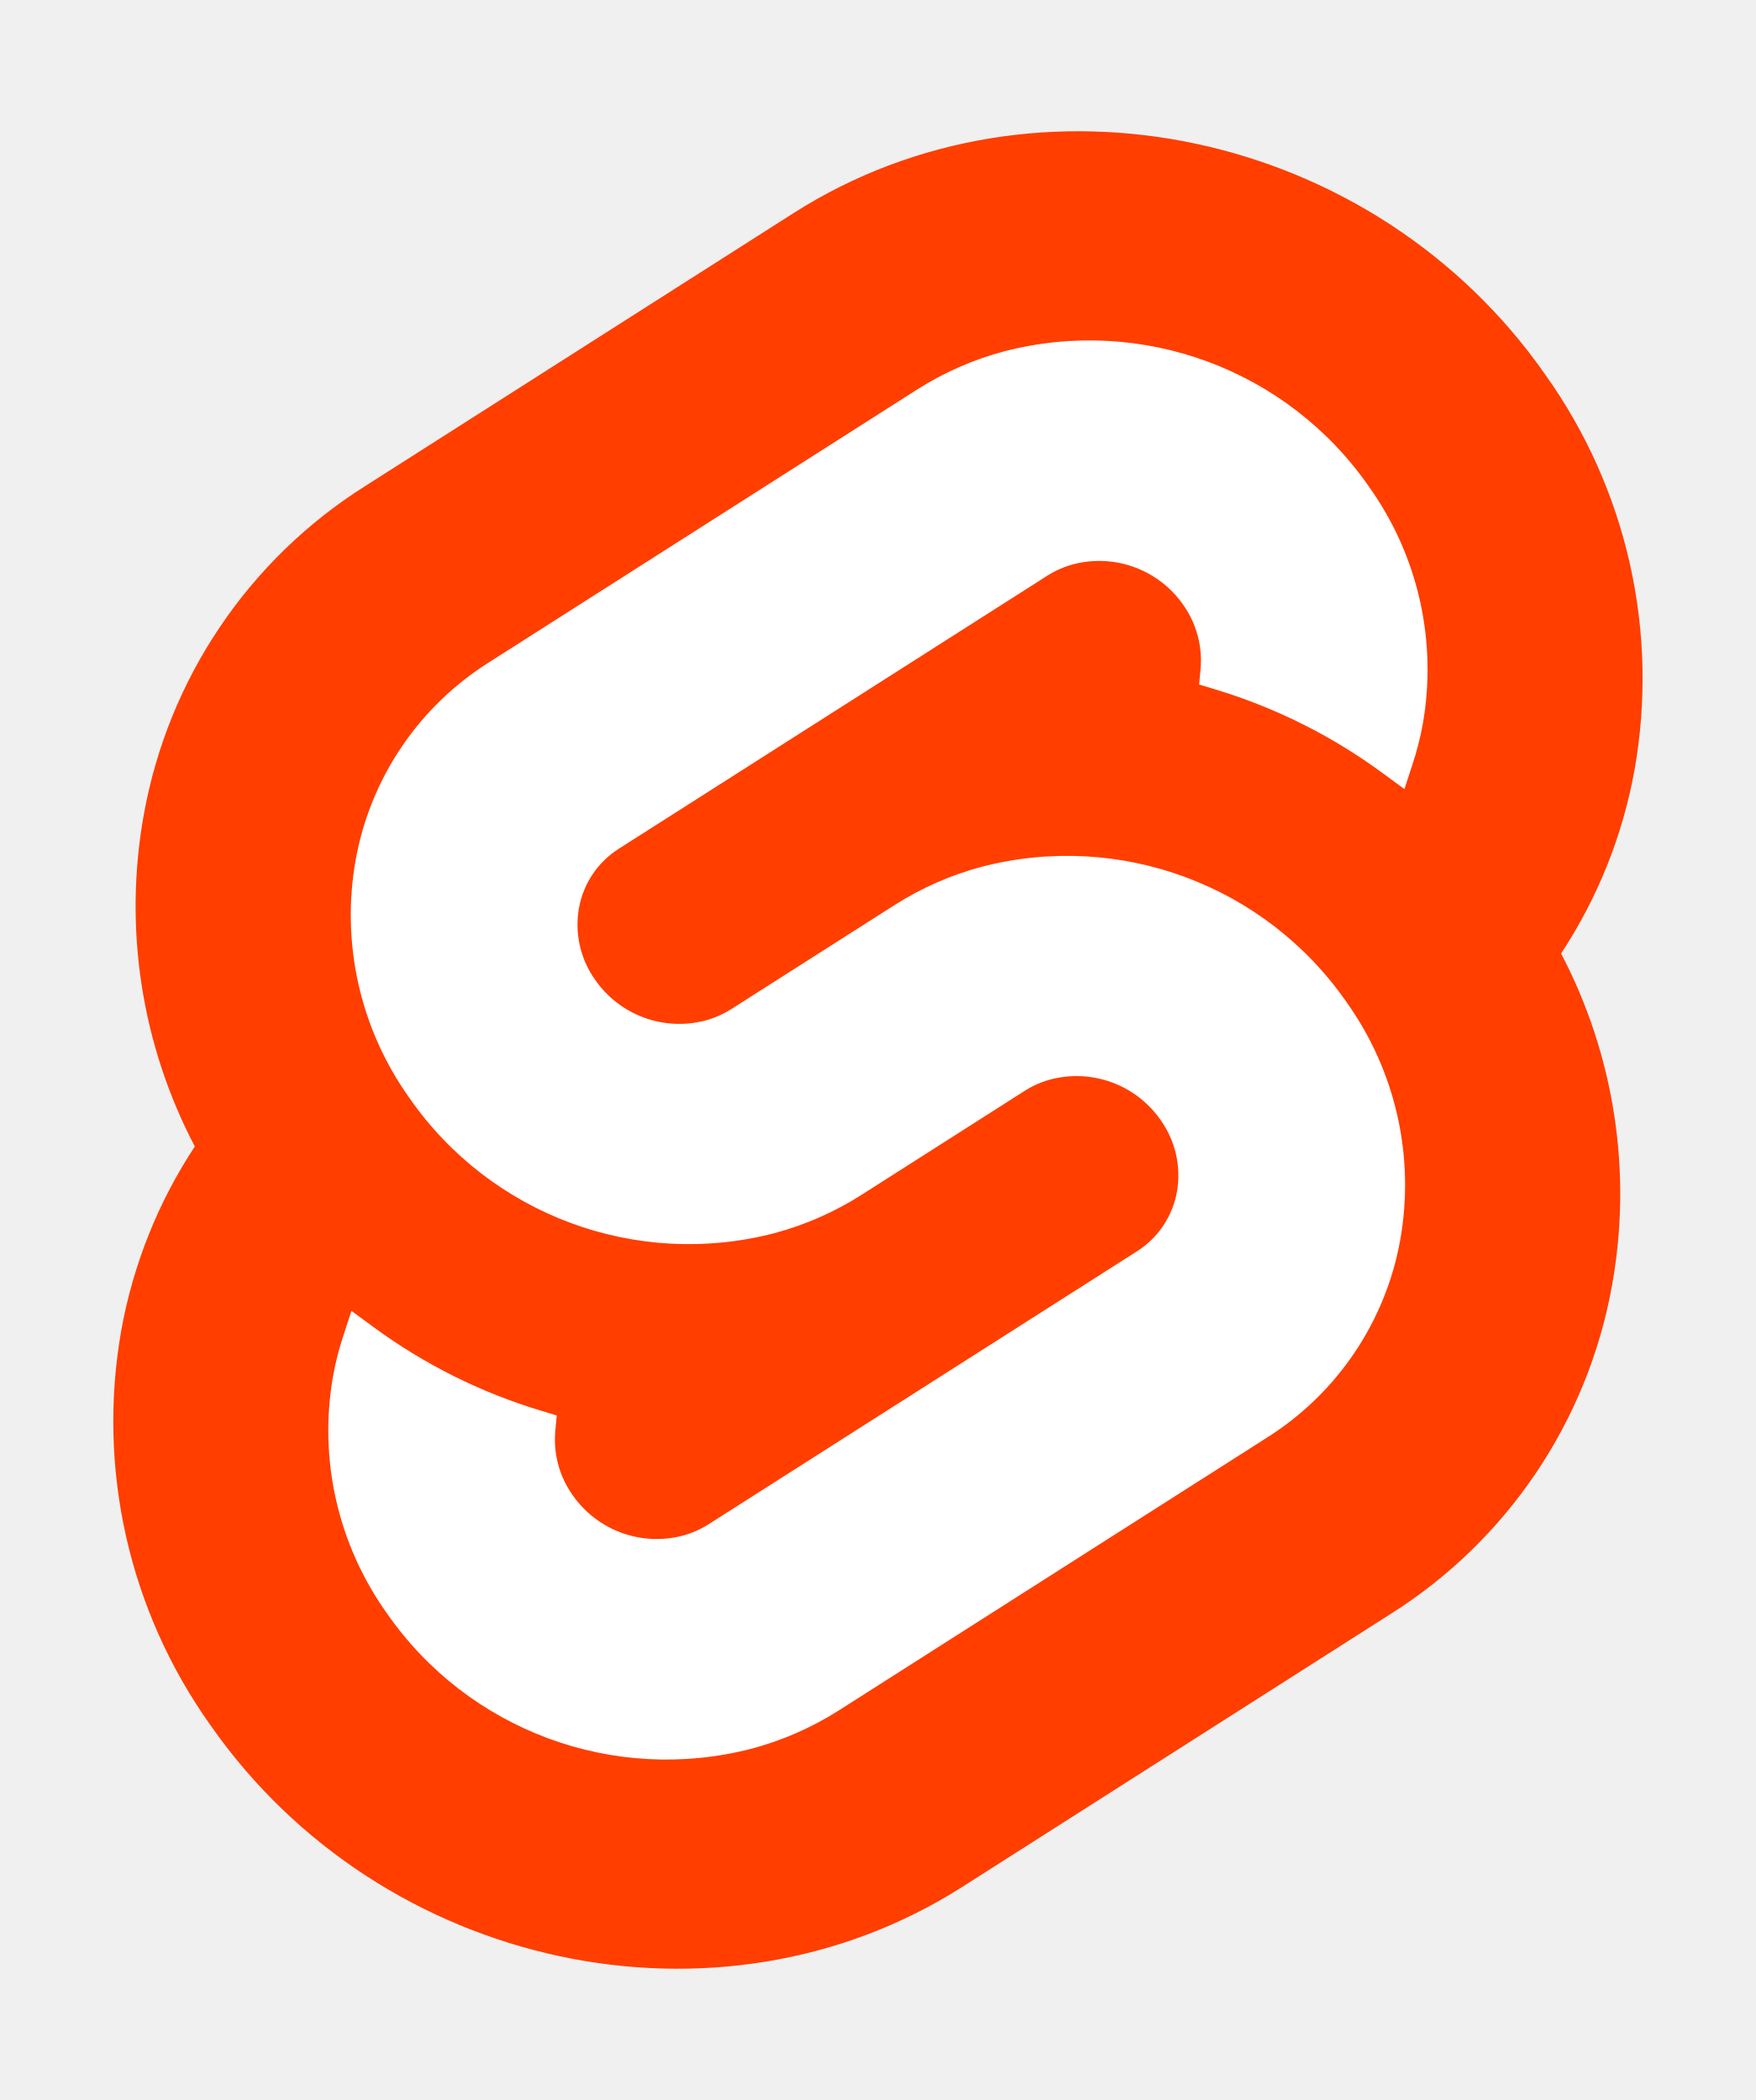
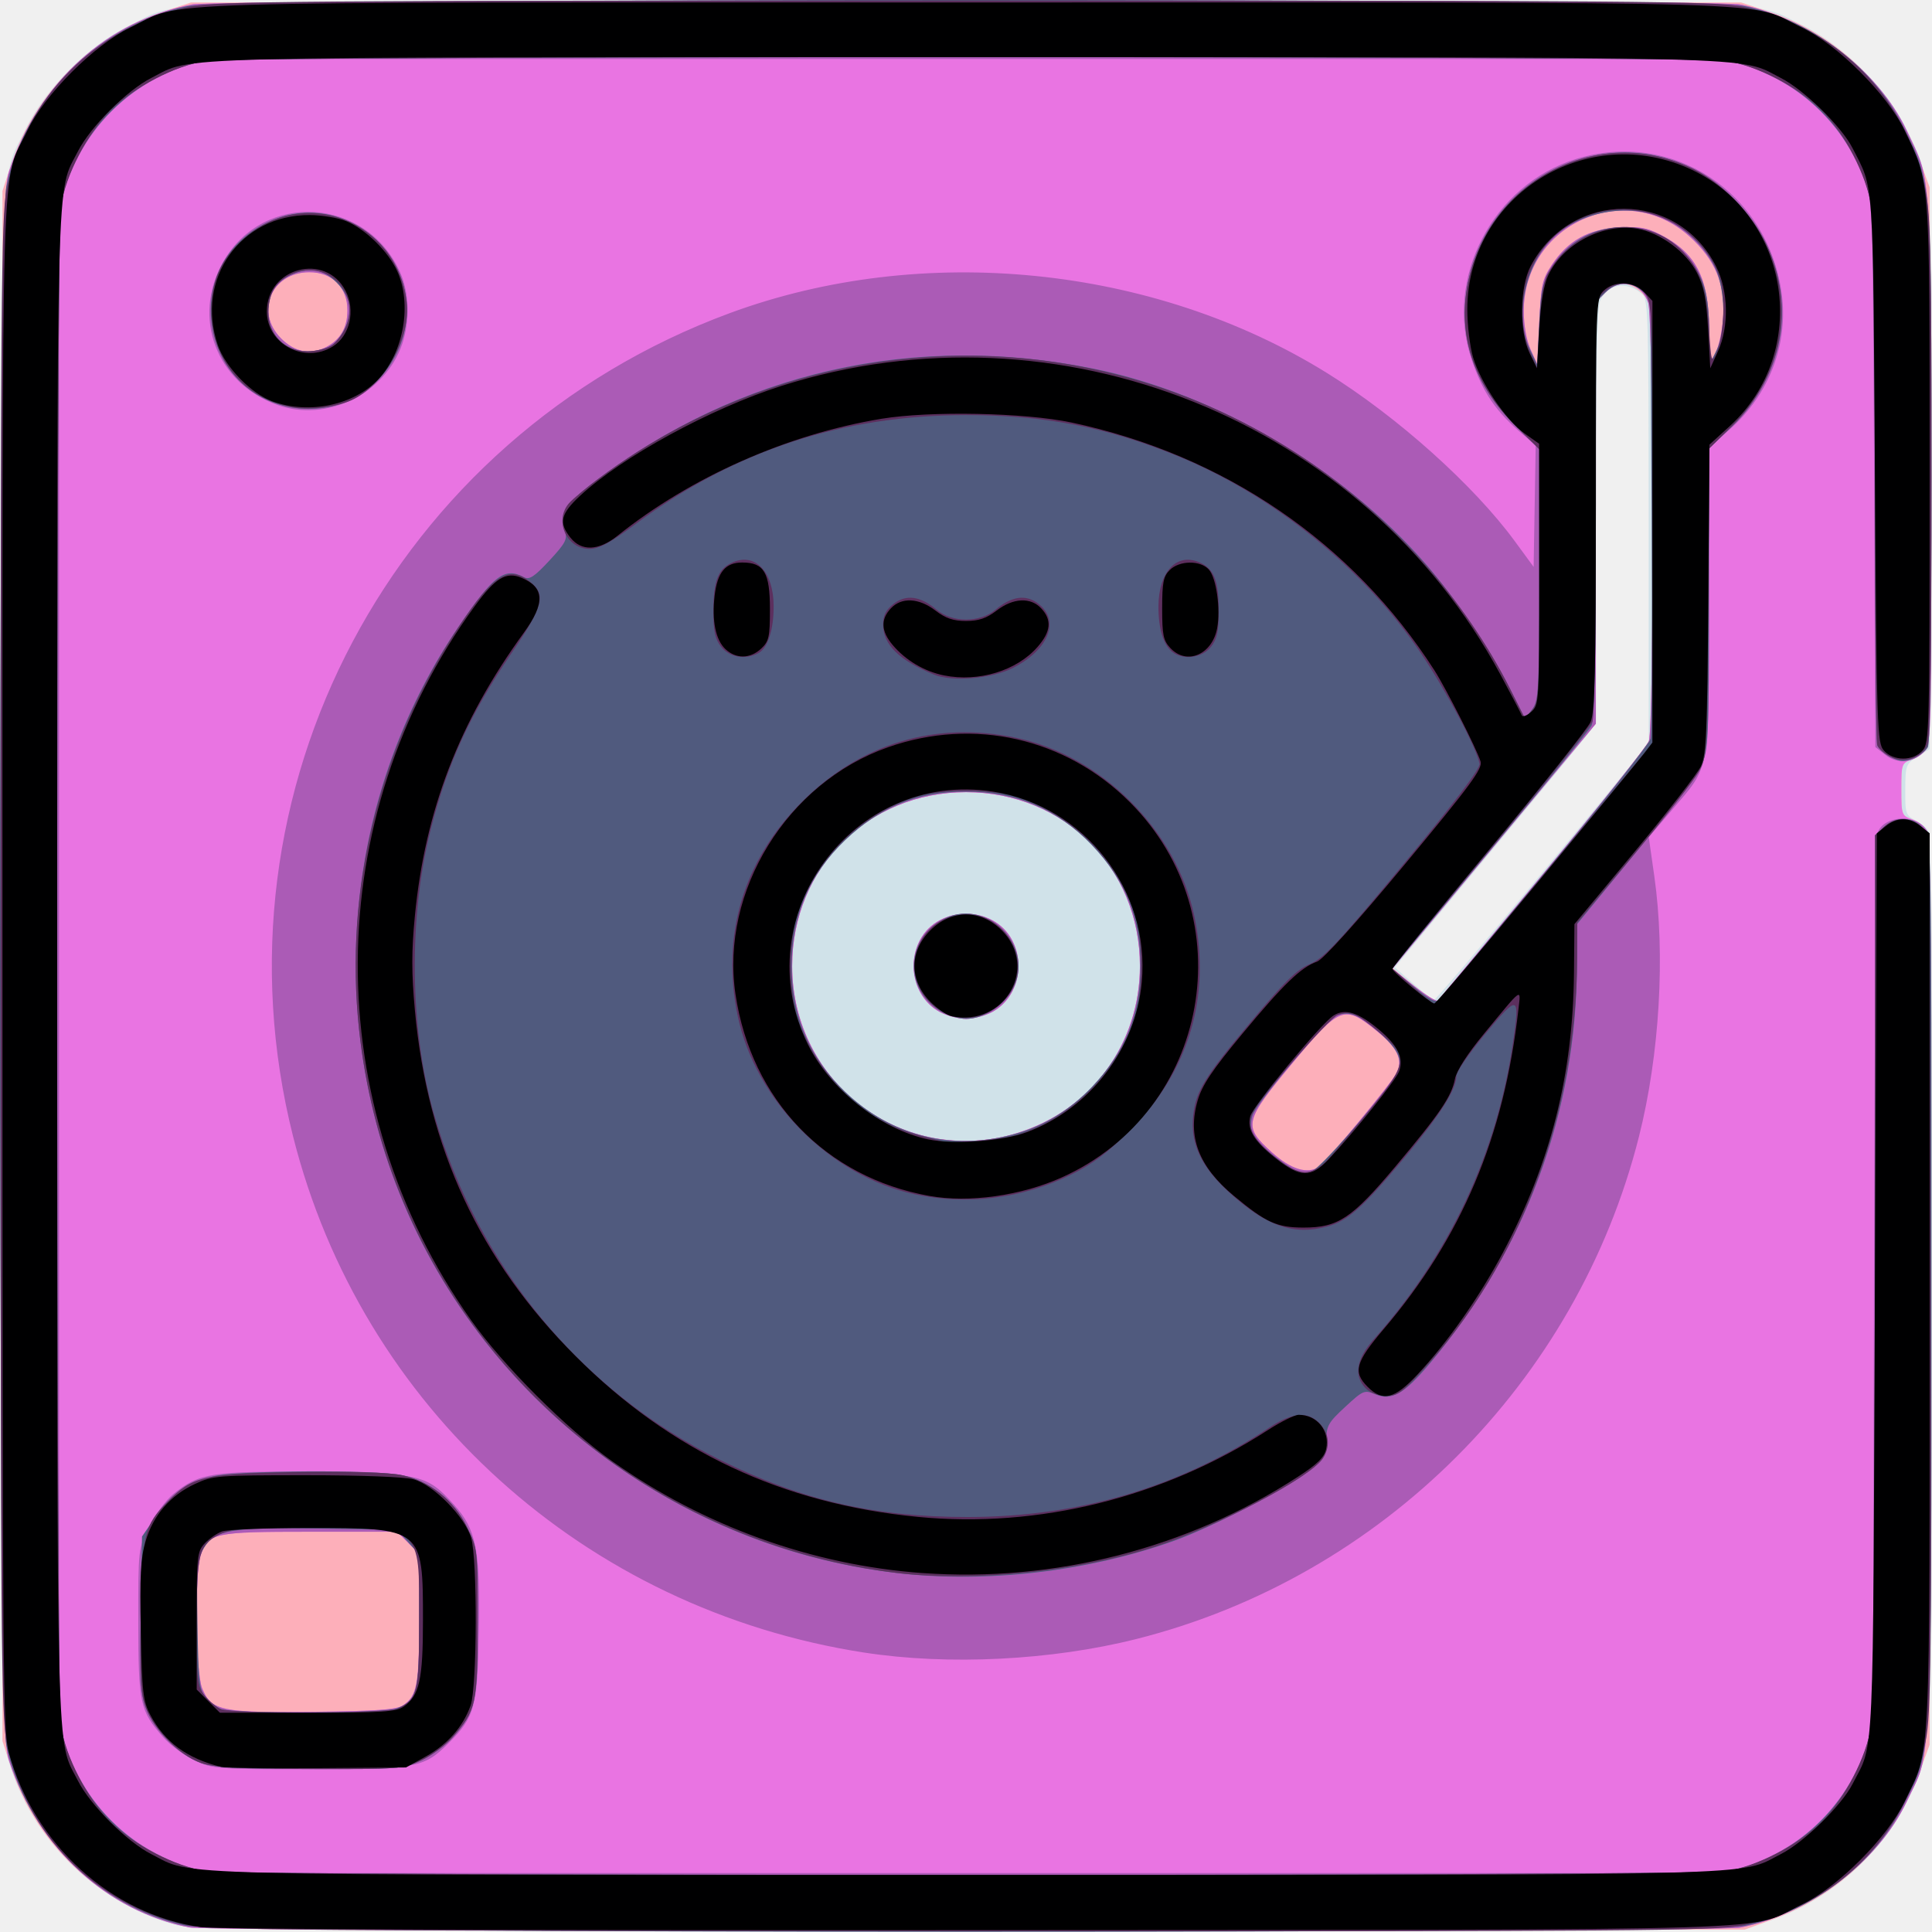
- <svg xmlns="http://www.w3.org/2000/svg" width="107" height="128" viewBox="0 0 107 128">
-   <path d="M94.157 22.819c-10.4-14.885-30.94-19.297-45.792-9.835L22.282 29.608A29.92 29.92 0 0 0 8.764 49.65a31.5 31.5 0 0 0 3.108 20.231 30 30 0 0 0-4.477 11.183 31.9 31.9 0 0 0 5.448 24.116c10.402 14.887 30.942 19.297 45.791 9.835l26.083-16.624A29.92 29.92 0 0 0 98.235 78.35a31.53 31.53 0 0 0-3.105-20.232 30 30 0 0 0 4.474-11.182 31.88 31.88 0 0 0-5.447-24.116" style="fill:#ff3e00" />
-   <path d="M45.817 106.582a20.72 20.72 0 0 1-22.237-8.243 19.17 19.17 0 0 1-3.277-14.503 18 18 0 0 1 .624-2.435l.49-1.498 1.337.981a33.6 33.6 0 0 0 10.203 5.098l.97.294-.09.968a5.85 5.85 0 0 0 1.052 3.878 6.24 6.24 0 0 0 6.695 2.485 5.8 5.8 0 0 0 1.603-.704L69.27 76.28a5.43 5.43 0 0 0 2.45-3.631 5.8 5.8 0 0 0-.987-4.371 6.24 6.24 0 0 0-6.698-2.487 5.7 5.7 0 0 0-1.6.704l-9.953 6.345a19 19 0 0 1-5.296 2.326 20.72 20.72 0 0 1-22.237-8.243 19.17 19.17 0 0 1-3.277-14.502 17.99 17.99 0 0 1 8.13-12.052l26.081-16.623a19 19 0 0 1 5.3-2.329 20.72 20.72 0 0 1 22.237 8.243 19.17 19.17 0 0 1 3.277 14.503 18 18 0 0 1-.624 2.435l-.49 1.498-1.337-.98a33.6 33.6 0 0 0-10.203-5.1l-.97-.294.09-.968a5.86 5.86 0 0 0-1.052-3.878 6.24 6.24 0 0 0-6.696-2.485 5.8 5.8 0 0 0-1.602.704L37.73 51.72a5.42 5.42 0 0 0-2.449 3.63 5.79 5.79 0 0 0 .986 4.372 6.24 6.24 0 0 0 6.698 2.486 5.8 5.8 0 0 0 1.602-.704l9.952-6.342a19 19 0 0 1 5.295-2.328 20.72 20.72 0 0 1 22.237 8.242 19.17 19.17 0 0 1 3.277 14.503 18 18 0 0 1-8.13 12.053l-26.081 16.622a19 19 0 0 1-5.3 2.328" style="fill:#fff" />
+ <svg xmlns="http://www.w3.org/2000/svg" width="180.676mm" height="180.722mm" viewBox="0 0 180.676 180.722" version="1.1" id="svg1" xml:space="preserve">
+   <defs id="defs1" />
+   <g id="layer1" transform="translate(-8.243738,-12.66558)">
+     <path style="fill:#d0e2e9" d="m 24.878,192.786 c -7.687,-2.019 -14.085,-8.474 -16.046,-16.187 -0.469,-1.844 -0.534,-10.888 -0.534,-73.568 0,-79.206 -0.184,-73.091 2.354,-78.317 1.788,-3.682 5.959,-7.853 9.641,-9.641 5.226,-2.537 -0.889,-2.354 78.317,-2.354 79.206,0 73.091,-0.184 78.317,2.354 3.68,1.787 7.852,5.958 9.643,9.641 2.431,5 2.367,4.079 2.266,32.466 l -0.09,25.551 -1.133,0.713 c -1.09,0.686 -1.133,0.804 -1.147,3.085 -0.013,2.263 0.033,2.396 1.002,2.897 0.559,0.289 1.114,0.782 1.235,1.096 0.121,0.314 0.219,19.337 0.219,42.272 0,36.091 -0.072,41.984 -0.534,43.804 -1.981,7.792 -8.416,14.228 -16.208,16.208 -3.098,0.787 -144.297,0.767 -147.299,-0.021 z M 151.744,95.207 c 5.021,-6.049 9.487,-11.477 9.924,-12.063 l 0.794,-1.065 v -20.691 c 0,-19.268 -0.043,-20.727 -0.617,-21.221 -1.454,-1.249 -3.195,-0.96 -3.93,0.653 -0.272,0.597 -0.392,6.777 -0.392,20.198 v 19.339 l -0.783,1.018 c -0.431,0.56 -4.662,5.691 -9.403,11.403 l -8.619,10.386 1.73,1.513 c 0.951,0.832 1.828,1.517 1.949,1.521 0.12,0.004 4.327,-4.942 9.349,-10.991 z" id="path7" />
+     <path style="fill:#fdafba" d="M 25.231,192.812 C 17.825,190.999 11.684,185.325 9.321,178.111 l -0.847,-2.585 V 103.031 30.535 l 0.852,-2.602 c 2.135,-6.518 7.673,-12.051 14.202,-14.19 l 2.585,-0.847 h 72.496 72.496 l 2.602,0.852 c 6.414,2.101 11.699,7.299 14.1,13.871 l 0.936,2.562 0.099,25.844 c 0.071,18.415 -0.013,26.054 -0.292,26.574 -0.215,0.402 -0.855,0.892 -1.422,1.09 -1.006,0.351 -1.031,0.418 -1.031,2.813 0,2.381 0.03,2.464 1.008,2.805 0.554,0.193 1.193,0.701 1.42,1.128 0.31,0.584 0.388,11.305 0.315,43.11 l -0.098,42.333 -0.936,2.562 c -2.368,6.479 -7.304,11.419 -13.772,13.782 l -2.578,0.942 -72.143,0.061 c -59.438,0.05 -72.485,-0.023 -74.083,-0.414 z m 78.14,-74.152 c 6.927,-2.118 11.503,-8.335 11.503,-15.629 0,-9.197 -7.068,-16.265 -16.265,-16.265 -9.197,0 -16.265,7.068 -16.265,16.265 0,11.042 10.501,18.848 21.028,15.629 z m -7.21,-11.335 c -2.295,-1.231 -3.142,-4.326 -1.847,-6.742 1.746,-3.255 6.843,-3.255 8.589,0 1.296,2.416 0.448,5.511 -1.847,6.742 -0.661,0.355 -1.763,0.645 -2.448,0.645 -0.685,0 -1.787,-0.29 -2.448,-0.645 z M 152.546,94.453 c 5.279,-6.367 9.749,-11.973 9.933,-12.458 0.477,-1.254 0.444,-39.577 -0.035,-40.951 -0.357,-1.023 -1.558,-1.865 -2.661,-1.865 -0.291,0 -0.918,0.39 -1.395,0.866 l -0.866,0.866 v 19.714 19.714 l -8.16,9.847 c -4.488,5.416 -8.762,10.568 -9.497,11.45 l -1.337,1.603 2,1.635 c 1.1,0.899 2.094,1.527 2.209,1.396 0.115,-0.132 4.528,-5.449 9.807,-11.816 z" id="path6" />
+     <path style="fill:#e974e2" d="m 25.967,192.959 c -7.737,-1.518 -14.124,-7.394 -16.842,-15.492 -0.625,-1.861 -0.651,-4.894 -0.651,-74.436 0,-69.542 0.027,-72.575 0.651,-74.436 2.767,-8.245 9.128,-14.008 17.124,-15.517 2.622,-0.495 142.097,-0.495 144.719,0 6.468,1.22 12.965,6.128 15.636,11.812 2.28,4.852 2.129,2.767 2.241,31.132 0.072,18.496 -0.011,26.049 -0.292,26.574 -0.216,0.404 -0.857,0.896 -1.424,1.094 -1.006,0.351 -1.031,0.418 -1.031,2.813 0,2.381 0.03,2.464 1.008,2.805 0.554,0.193 1.194,0.701 1.421,1.128 0.311,0.585 0.389,11.259 0.315,43.11 -0.109,46.735 0.082,42.689 -2.238,47.625 -2.671,5.684 -9.168,10.593 -15.636,11.812 -2.37,0.447 -142.72,0.423 -145.001,-0.025 z m 19.965,-20.765 c 1.332,-0.884 1.524,-1.918 1.524,-8.177 v -6.008 l -1.031,-1.031 -1.031,-1.031 h -8.153 c -9.007,0 -9.491,0.104 -10.219,2.193 -0.59,1.692 -0.488,10.975 0.137,12.47 0.875,2.094 1.768,2.281 10.42,2.181 5.914,-0.068 7.754,-0.2 8.353,-0.597 z m 85.709,-50.383 c 0.639,-0.414 6.86,-7.942 7.262,-8.788 0.59,-1.242 0.063,-2.345 -1.878,-3.923 -3.048,-2.48 -3.434,-2.333 -7.873,3.001 -4.558,5.476 -4.657,5.908 -1.93,8.36 1.777,1.598 3.312,2.067 4.419,1.35 z m -28.27,-3.151 c 6.927,-2.118 11.503,-8.335 11.503,-15.629 0,-9.197 -7.068,-16.265 -16.265,-16.265 -9.197,0 -16.265,7.068 -16.265,16.265 0,11.042 10.501,18.848 21.028,15.629 z m -7.21,-11.335 c -2.295,-1.231 -3.142,-4.326 -1.847,-6.742 1.746,-3.255 6.843,-3.255 8.589,0 1.296,2.416 0.448,5.511 -1.847,6.742 -0.661,0.355 -1.763,0.645 -2.448,0.645 -0.685,0 -1.787,-0.29 -2.448,-0.645 z M 152.55,94.45 c 5.278,-6.368 9.746,-11.975 9.93,-12.458 0.498,-1.31 0.441,-39.582 -0.062,-41.023 -0.651,-1.866 -2.634,-2.322 -4.03,-0.925 l -0.866,0.866 v 19.726 19.726 l -8.171,9.835 c -4.494,5.409 -8.777,10.567 -9.517,11.462 l -1.346,1.627 2.021,1.605 c 1.111,0.883 2.116,1.5 2.233,1.371 0.117,-0.129 4.53,-5.444 9.808,-11.813 z m 0.831,-56.972 c 1.516,-2.289 3.434,-3.373 6.25,-3.532 1.912,-0.108 2.651,0.014 3.876,0.639 3.369,1.719 4.574,4.029 4.606,8.826 0.021,3.285 0.033,3.331 0.59,2.302 0.312,-0.577 0.642,-2.091 0.733,-3.365 0.22,-3.08 -0.755,-5.411 -3.174,-7.586 -6,-5.394 -15.489,-1.113 -15.484,6.986 9.1e-4,1.35 0.245,2.735 0.636,3.603 l 0.635,1.411 0.18,-3.907 c 0.161,-3.514 0.277,-4.055 1.153,-5.377 z m -114.633,7.655 c 1.33,-0.68 1.989,-1.811 1.997,-3.425 0.011,-2.159 -1.422,-3.592 -3.581,-3.581 -3.53,0.018 -5.096,3.725 -2.62,6.201 1.282,1.282 2.729,1.56 4.204,0.805 z" id="path5" />
+     <path style="fill:#ab5bb6" d="m 25.967,192.959 c -7.737,-1.518 -14.124,-7.394 -16.842,-15.492 -0.625,-1.861 -0.651,-4.894 -0.651,-74.436 0,-69.542 0.027,-72.575 0.651,-74.436 2.767,-8.245 9.128,-14.008 17.124,-15.517 2.622,-0.495 142.097,-0.495 144.719,0 6.468,1.22 12.965,6.128 15.636,11.812 2.28,4.853 2.129,2.753 2.24,31.254 0.095,24.494 0.065,26.005 -0.529,26.722 -0.947,1.141 -2.559,1.326 -3.703,0.426 l -0.945,-0.744 -0.118,-25.478 c -0.117,-25.119 -0.129,-25.506 -0.882,-27.506 -1.91,-5.072 -5.494,-8.649 -10.642,-10.62 l -1.978,-0.757 H 98.609 27.171 l -2.028,0.775 c -5.099,1.947 -8.651,5.511 -10.62,10.653 l -0.757,1.978 v 71.437 71.438 l 0.775,2.028 c 1.947,5.099 5.511,8.651 10.653,10.62 l 1.978,0.757 h 71.438 71.437 l 1.978,-0.757 c 5.144,-1.97 8.714,-5.529 10.65,-10.62 l 0.771,-2.028 0.09,-41.451 c 0.05,-22.798 0.176,-41.819 0.28,-42.267 0.427,-1.835 3.782,-2.059 4.711,-0.314 0.311,0.585 0.389,11.259 0.315,43.11 -0.109,46.735 0.082,42.689 -2.238,47.625 -2.671,5.684 -9.168,10.593 -15.636,11.812 -2.37,0.447 -142.72,0.423 -145.001,-0.025 z m 0.496,-15.616 c -0.972,-0.452 -2.301,-1.432 -2.955,-2.176 -2.177,-2.48 -2.32,-3.139 -2.328,-10.753 -0.007,-6.835 -4.85e-4,-6.892 0.986,-8.9 0.546,-1.112 1.573,-2.5 2.282,-3.084 2.416,-1.991 3.666,-2.184 13.377,-2.061 9.889,0.125 10.341,0.233 12.904,3.069 2.067,2.288 2.447,4.227 2.31,11.78 -0.13,7.129 -0.377,8.047 -2.828,10.498 -2.315,2.315 -2.982,2.441 -12.986,2.446 -8.687,0.004 -9.056,-0.024 -10.762,-0.818 z m 19.468,-5.149 c 1.332,-0.884 1.524,-1.918 1.524,-8.177 v -6.008 l -1.031,-1.031 -1.031,-1.031 h -8.153 c -9.007,0 -9.491,0.104 -10.219,2.193 -0.59,1.692 -0.488,10.975 0.137,12.47 0.875,2.094 1.768,2.281 10.42,2.181 5.914,-0.068 7.754,-0.2 8.353,-0.597 z m 43.152,-4.944 C 62.945,163.206 42.048,144.321 35.659,118.97 27.512,86.639 45.044,53.577 76.496,41.961 c 18.021,-6.656 39.639,-4.49 55.881,5.599 6.556,4.072 13.724,10.492 17.561,15.727 l 1.764,2.407 0.097,-5.688 0.097,-5.688 -1.135,-0.955 c -2.583,-2.172 -3.815,-3.967 -4.867,-7.09 -2.564,-7.612 1.992,-16.333 9.792,-18.742 8.942,-2.762 17.885,3.07 19.212,12.528 0.666,4.746 -1.158,9.532 -4.874,12.791 l -1.909,1.674 -0.012,14.287 c -0.014,16.423 0.177,15.343 -3.478,19.641 l -2.153,2.531 0.518,3.642 c 1.046,7.359 0.497,16.692 -1.431,24.344 -5.792,22.983 -24.027,41.218 -47.01,47.01 -7.955,2.005 -17.604,2.486 -25.465,1.27 z m 42.557,-45.439 c 0.639,-0.414 6.86,-7.942 7.262,-8.788 0.59,-1.242 0.063,-2.345 -1.878,-3.923 -3.048,-2.48 -3.434,-2.333 -7.873,3.001 -4.558,5.476 -4.657,5.908 -1.93,8.36 1.777,1.598 3.312,2.067 4.419,1.35 z m -28.27,-3.151 c 6.927,-2.118 11.503,-8.335 11.503,-15.629 0,-9.197 -7.068,-16.265 -16.265,-16.265 -9.197,0 -16.265,7.068 -16.265,16.265 0,11.042 10.501,18.848 21.028,15.629 z m -7.21,-11.335 c -2.295,-1.231 -3.142,-4.326 -1.847,-6.742 1.746,-3.255 6.843,-3.255 8.589,0 1.296,2.416 0.448,5.511 -1.847,6.742 -0.661,0.355 -1.763,0.645 -2.448,0.645 -0.685,0 -1.787,-0.29 -2.448,-0.645 z M 152.55,94.45 c 5.278,-6.368 9.746,-11.975 9.93,-12.458 0.498,-1.31 0.441,-39.582 -0.062,-41.023 -0.651,-1.866 -2.634,-2.322 -4.03,-0.925 l -0.866,0.866 v 19.726 19.726 l -8.171,9.835 c -4.494,5.409 -8.777,10.567 -9.517,11.462 l -1.346,1.627 2.021,1.605 c 1.111,0.883 2.116,1.5 2.233,1.371 0.117,-0.129 4.53,-5.444 9.808,-11.813 z m 0.831,-56.972 c 1.516,-2.289 3.434,-3.373 6.25,-3.532 1.912,-0.108 2.651,0.014 3.876,0.639 3.369,1.719 4.574,4.029 4.606,8.826 0.021,3.285 0.033,3.331 0.59,2.302 0.312,-0.577 0.642,-2.091 0.733,-3.365 0.22,-3.08 -0.755,-5.411 -3.174,-7.586 -6,-5.394 -15.489,-1.113 -15.484,6.986 9.1e-4,1.35 0.245,2.735 0.636,3.603 l 0.635,1.411 0.18,-3.907 c 0.161,-3.514 0.277,-4.055 1.153,-5.377 z M 34.202,50.551 c -5.729,-2.045 -8.053,-8.189 -5.071,-13.41 3.787,-6.631 13.349,-6.065 16.533,0.979 0.862,1.907 0.939,4.563 0.194,6.748 -1.583,4.645 -7.069,7.32 -11.656,5.684 z m 4.545,-5.417 c 1.33,-0.68 1.989,-1.811 1.997,-3.425 0.011,-2.159 -1.422,-3.592 -3.581,-3.581 -3.53,0.018 -5.096,3.725 -2.62,6.201 1.282,1.282 2.729,1.56 4.204,0.805 z" id="path4" />
+     <path style="fill:#505a7e" d="m 25.584,192.793 c -8.175,-1.756 -15.034,-8.679 -16.757,-16.914 -0.777,-3.714 -0.777,-141.983 0,-145.697 1.741,-8.32 8.614,-15.193 16.934,-16.934 3.714,-0.777 141.983,-0.777 145.697,0 6.361,1.331 12.126,5.761 14.949,11.486 2.518,5.108 2.501,4.882 2.508,32.546 0.004,15.105 -0.125,24.875 -0.333,25.263 -0.187,0.349 -0.805,0.827 -1.375,1.063 -0.852,0.353 -1.222,0.333 -2.087,-0.115 -0.578,-0.299 -1.15,-0.801 -1.271,-1.115 -0.121,-0.314 -0.22,-11.313 -0.221,-24.443 -0.001,-13.811 -0.147,-24.764 -0.346,-25.989 -1.079,-6.639 -6.953,-12.498 -13.627,-13.591 -2.811,-0.46 -139.278,-0.46 -142.09,0 -6.674,1.093 -12.548,6.952 -13.627,13.591 -0.464,2.855 -0.468,139.298 -0.004,142.13 1.093,6.674 6.952,12.548 13.591,13.627 2.876,0.467 139.293,0.467 142.169,0 6.639,-1.079 12.498,-6.953 13.591,-13.627 0.204,-1.247 0.341,-18.299 0.342,-42.673 l 0.002,-40.596 0.816,-0.767 c 1.155,-1.085 2.819,-1.013 3.744,0.162 0.73,0.928 0.731,0.979 0.725,42.069 -0.007,45.964 0.106,43.754 -2.508,49.056 -2.822,5.725 -8.587,10.155 -14.949,11.486 -3.611,0.755 -142.352,0.737 -145.874,-0.02 z m 1.441,-15.227 c -1.982,-0.7 -4.335,-3.043 -5.119,-5.097 -0.521,-1.364 -0.592,-2.641 -0.494,-8.834 l 0.115,-7.24 1.194,-1.749 c 1.456,-2.132 3.015,-3.245 5.424,-3.869 2.229,-0.578 15.264,-0.656 17.795,-0.106 2.521,0.548 4.774,2.362 5.977,4.812 1.004,2.045 1.008,2.079 1.007,8.932 -4.26e-4,7.615 -0.139,8.253 -2.334,10.753 -0.653,0.744 -1.983,1.723 -2.955,2.176 -1.704,0.794 -2.07,0.822 -10.41,0.798 -6.88,-0.019 -8.961,-0.137 -10.2,-0.574 z m 18.238,-5.065 c 2.007,-0.7 2.193,-1.396 2.193,-8.246 v -6.18 l -1.029,-1.152 -1.029,-1.152 -7.199,-0.119 c -8.35,-0.138 -9.821,0.107 -10.879,1.812 -0.64,1.03 -0.692,1.656 -0.601,7.178 0.09,5.473 0.167,6.124 0.805,6.833 0.388,0.431 1.023,0.913 1.411,1.072 1.069,0.438 15.054,0.398 16.328,-0.046 z M 92.144,159.808 C 70.303,157.27 51.518,142.104 44.535,121.371 c -5.698,-16.917 -3.236,-35.586 6.604,-50.09 3.272,-4.823 4.304,-5.598 6.14,-4.615 0.48,0.257 0.967,-0.067 2.358,-1.568 1.513,-1.632 1.71,-2.008 1.438,-2.743 -0.567,-1.532 0.019,-2.526 2.69,-4.559 13.59,-10.348 30.025,-14.079 46.828,-10.63 11.426,2.345 23.149,9.233 30.966,18.195 2.827,3.241 6.085,8.056 7.918,11.701 l 1.417,2.819 0.661,-0.86 c 0.615,-0.8 0.661,-1.673 0.669,-12.592 l 0.008,-11.733 -2.232,-2.202 c -3.756,-3.705 -5.32,-8.125 -4.541,-12.828 1.086,-6.556 5.993,-11.464 12.548,-12.55 9.452,-1.566 18.119,7.079 16.788,16.747 -0.433,3.144 -2.116,6.357 -4.571,8.722 l -2.117,2.04 -0.008,14.062 c -0.007,13.16 -0.052,14.158 -0.693,15.571 -0.377,0.83 -3.152,4.515 -6.166,8.187 l -5.481,6.678 -0.007,3.807 c -0.025,13.742 -4.815,26.684 -13.826,37.356 -2.347,2.779 -3.523,3.438 -5.022,2.812 -1.037,-0.433 -1.143,-0.389 -2.834,1.174 -1.596,1.475 -1.758,1.768 -1.764,3.192 -0.007,1.463 -0.125,1.658 -1.771,2.918 -2.169,1.66 -8.983,5.168 -12.436,6.403 -8.093,2.894 -17.577,4 -25.955,3.026 z m 38.812,-37.592 c 0.681,-0.183 5.943,-6.117 7.603,-8.574 1.045,-1.547 0.791,-2.474 -1.179,-4.294 -1.879,-1.737 -2.882,-2.149 -4.115,-1.693 -0.872,0.323 -7.345,7.997 -7.838,9.293 -0.204,0.536 -0.217,1.229 -0.033,1.713 0.29,0.763 2.064,2.351 3.708,3.319 0.856,0.504 0.856,0.504 1.854,0.236 z m -27.66,-3.507 c 2.657,-0.753 5.031,-2.218 7.087,-4.373 3.121,-3.272 4.541,-6.808 4.541,-11.306 0,-4.498 -1.42,-8.034 -4.541,-11.306 -3.193,-3.347 -7.098,-5.009 -11.773,-5.009 -4.498,0 -8.034,1.42 -11.306,4.541 -3.347,3.193 -5.009,7.098 -5.009,11.773 0,4.677 1.661,8.581 5.012,11.777 4.394,4.191 10.075,5.577 15.989,3.902 z m -7.071,-11.443 c -3.328,-2.029 -3.328,-6.441 0,-8.47 4.124,-2.514 9.134,2.496 6.62,6.62 -0.906,1.486 -2.675,2.552 -4.235,2.552 -0.679,0 -1.752,-0.315 -2.384,-0.701 z M 152.886,94.112 c 5.262,-6.361 9.655,-11.917 9.761,-12.347 0.106,-0.43 0.147,-9.885 0.092,-21.01 l -0.1,-20.228 -0.833,-0.674 c -1.133,-0.917 -2.378,-0.847 -3.417,0.192 l -0.866,0.866 v 19.442 c 0,13.882 -0.115,19.657 -0.402,20.194 -0.221,0.413 -3.916,4.967 -8.21,10.119 -4.294,5.152 -8.401,10.101 -9.127,10.996 l -1.32,1.629 2.004,1.65 c 1.614,1.329 2.086,1.561 2.427,1.193 0.232,-0.251 4.728,-5.661 9.99,-12.021 z m 0.586,-56.534 c 2.775,-4.487 9.119,-4.951 12.569,-0.92 1.588,1.855 2.058,3.46 2.094,7.147 l 0.029,2.958 0.686,-1.411 c 0.88,-1.809 0.776,-5.703 -0.207,-7.727 -0.91,-1.875 -2.792,-3.682 -4.739,-4.55 -3.318,-1.48 -8.063,-0.588 -10.55,1.982 -2.515,2.6 -3.427,7.292 -1.999,10.295 l 0.671,1.411 0.191,-3.733 c 0.172,-3.36 0.297,-3.904 1.255,-5.452 z M 35.34,50.747 c -3.678,-0.664 -6.535,-3.553 -7.216,-7.298 -0.824,-4.535 1.531,-8.652 5.891,-10.298 7.21,-2.721 14.427,4.496 11.706,11.706 -1.646,4.361 -5.799,6.717 -10.381,5.89 z m 3.961,-5.795 c 1.088,-0.762 1.876,-2.708 1.589,-3.926 -0.315,-1.337 -1.753,-2.79 -3.01,-3.041 -1.307,-0.261 -3.195,0.495 -3.96,1.586 -0.316,0.452 -0.575,1.488 -0.575,2.303 0,2.1 1.553,3.653 3.653,3.653 0.815,0 1.851,-0.259 2.303,-0.575 z" id="path3" />
+     <path style="fill:#5c2f5e" d="m 25.791,192.761 c -8.585,-1.841 -15.146,-8.483 -16.935,-17.148 -0.498,-2.412 -0.558,-10.219 -0.558,-72.583 0,-62.363 0.06,-70.17 0.558,-72.583 1.814,-8.783 8.387,-15.356 17.17,-17.17 2.412,-0.498 10.219,-0.558 72.583,-0.558 62.363,0 70.17,0.06 72.583,0.558 8.783,1.814 15.356,8.387 17.17,17.17 0.477,2.312 0.558,6.201 0.558,26.867 0,17.309 -0.114,24.413 -0.401,25.045 -0.564,1.237 -2.199,1.755 -3.468,1.098 -0.541,-0.28 -1.083,-0.766 -1.203,-1.08 -0.121,-0.314 -0.22,-11.313 -0.221,-24.443 -0.001,-13.811 -0.147,-24.764 -0.346,-25.989 -0.482,-2.967 -2.444,-6.748 -4.641,-8.945 -2.198,-2.198 -5.978,-4.159 -8.945,-4.641 -2.876,-0.467 -139.293,-0.467 -142.169,0 -2.967,0.482 -6.748,2.444 -8.945,4.641 -2.198,2.198 -4.159,5.978 -4.641,8.945 -0.467,2.876 -0.467,139.293 0,142.169 0.482,2.967 2.444,6.748 4.641,8.945 2.198,2.198 5.978,4.159 8.945,4.641 2.876,0.467 139.293,0.467 142.169,0 2.967,-0.482 6.748,-2.444 8.945,-4.641 2.198,-2.198 4.159,-5.978 4.641,-8.945 0.209,-1.286 0.345,-18.039 0.346,-42.713 l 0.002,-40.596 0.816,-0.767 c 1.008,-0.947 2.366,-0.983 3.466,-0.093 l 0.833,0.674 0.097,41.042 c 0.086,36.354 0.033,41.36 -0.463,43.832 -1.777,8.848 -8.354,15.464 -17.186,17.288 -2.415,0.499 -10.168,0.555 -72.832,0.53 -60.543,-0.025 -70.463,-0.1 -72.568,-0.551 z m 1.234,-15.195 c -1.977,-0.698 -4.334,-3.041 -5.114,-5.083 -0.512,-1.34 -0.587,-2.647 -0.494,-8.617 0.121,-7.756 0.285,-8.458 2.507,-10.746 2.308,-2.375 3.403,-2.624 12.135,-2.757 4.896,-0.074 8.531,0.029 9.701,0.276 2.692,0.568 4.916,2.317 6.156,4.843 1.004,2.045 1.008,2.079 1.007,8.932 -4.26e-4,7.615 -0.139,8.253 -2.334,10.753 -0.653,0.744 -1.983,1.723 -2.955,2.176 -1.704,0.794 -2.07,0.822 -10.41,0.798 -6.88,-0.019 -8.961,-0.137 -10.2,-0.574 z m 18.426,-5.08 c 1.876,-0.96 1.989,-1.427 1.997,-8.289 0.011,-8.918 0.403,-8.603 -10.708,-8.602 -5.718,4.7e-4 -6.934,0.095 -7.977,0.617 -1.924,0.965 -2.111,1.691 -2.116,8.242 -0.005,5.458 0.047,5.927 0.749,6.82 0.415,0.527 1.09,1.094 1.499,1.26 1.146,0.463 15.638,0.421 16.555,-0.048 z m 46.632,-12.69 c -15.123,-1.822 -29.064,-9.678 -38.446,-21.664 -6.621,-8.459 -10.64,-18.391 -11.807,-29.178 -1.416,-13.094 1.908,-26.508 9.341,-37.688 3.231,-4.86 4.655,-5.758 6.645,-4.193 1.535,1.207 1.251,2.316 -1.701,6.654 -3.869,5.686 -5.996,10.315 -7.564,16.46 -2.112,8.277 -1.998,18.717 0.291,26.695 4.074,14.198 13.797,25.944 26.786,32.358 7.638,3.772 14.433,5.336 23.158,5.329 10.428,-0.008 19.824,-2.801 28.218,-8.387 2.11,-1.405 3.613,-1.518 4.706,-0.354 0.896,0.954 0.987,2.241 0.234,3.316 -1.269,1.812 -9.802,6.289 -15.595,8.182 -7.184,2.348 -16.993,3.346 -24.265,2.47 z m 43.921,-17.254 c -1.157,-1.157 -0.904,-2.752 0.73,-4.586 7.113,-7.986 11.512,-17.35 13.032,-27.744 0.661,-4.52 0.525,-4.566 -2.562,-0.867 -1.503,1.802 -2.733,3.585 -2.733,3.963 0,1.261 -1.472,3.594 -4.746,7.525 -3.975,4.771 -5.392,6.04 -7.329,6.562 -3.184,0.857 -5.737,-0.038 -9.228,-3.237 -2.589,-2.373 -3.601,-4.561 -3.309,-7.157 0.258,-2.292 1.036,-3.557 5.359,-8.719 3.194,-3.814 4.338,-4.934 5.552,-5.438 1.294,-0.537 2.641,-1.975 8.761,-9.357 4.82,-5.813 7.191,-8.941 7.11,-9.379 -0.27,-1.453 -3.028,-6.666 -5.41,-10.229 -5.357,-8.012 -13.982,-14.987 -23.049,-18.643 -6.554,-2.642 -12.315,-3.743 -19.572,-3.74 -11.577,0.004 -21.639,3.318 -30.886,10.171 -2.421,1.794 -3.435,2.34 -4.349,2.343 -2.142,0.006 -3.325,-2.669 -1.895,-4.285 0.34,-0.383 1.57,-1.408 2.734,-2.277 19.577,-14.616 45.917,-15.375 66.044,-1.904 8.117,5.433 15.018,13.16 19.224,21.526 l 1.422,2.828 0.664,-0.82 c 0.62,-0.766 0.664,-1.592 0.664,-12.602 v -11.782 l -2.232,-2.202 c -3.732,-3.682 -5.319,-8.13 -4.552,-12.76 1.669,-10.073 12.202,-15.664 21.214,-11.262 2.704,1.321 5.461,4.166 6.792,7.009 2.747,5.87 1.528,12.39 -3.182,17.029 l -2.134,2.101 -0.103,14.421 c -0.101,14.12 -0.119,14.45 -0.883,15.832 -0.429,0.776 -3.163,4.269 -6.075,7.761 l -5.295,6.35 -0.013,3.351 c -0.057,14.548 -5.32,28.569 -14.466,38.541 -1.878,2.048 -2.353,2.381 -3.388,2.381 -0.733,0 -1.479,-0.276 -1.909,-0.706 z m -3.232,-21.78 c 0.648,-0.73 2.355,-2.771 3.792,-4.537 3.325,-4.082 3.395,-4.722 0.762,-6.937 -2.196,-1.848 -2.812,-2.111 -3.942,-1.681 -0.824,0.313 -7.095,7.505 -7.923,9.087 -0.669,1.278 -0.091,2.467 2.025,4.168 2.421,1.945 3.487,1.925 5.284,-0.1 z m 11.23,-15.879 c 0.773,-0.922 5.323,-6.404 10.109,-12.182 l 8.703,-10.506 v -20.579 c 0,-20.285 -0.01,-20.592 -0.731,-21.508 -0.925,-1.176 -2.589,-1.248 -3.744,-0.162 l -0.816,0.767 v 19.318 c 0,10.625 -0.143,19.686 -0.317,20.135 -0.175,0.449 -4.475,5.814 -9.556,11.922 l -9.239,11.106 1.883,1.671 c 1.036,0.919 1.977,1.676 2.092,1.683 0.115,0.006 0.842,-0.743 1.616,-1.664 z m 8.999,-66.594 c 2.529,-4.681 8.715,-5.855 12.403,-2.355 1.816,1.724 2.454,3.454 2.694,7.301 0.207,3.33 0.246,3.468 0.696,2.469 0.659,-1.466 0.873,-5.013 0.407,-6.746 -0.608,-2.256 -2.554,-4.519 -4.856,-5.645 -6.394,-3.128 -13.624,1.268 -13.681,8.321 -0.013,1.602 0.201,2.818 0.687,3.9 l 0.706,1.572 0.185,-3.876 c 0.125,-2.613 0.373,-4.223 0.761,-4.942 z M 93.729,124.362 c -7.842,-1.702 -14.793,-8.716 -16.467,-16.614 -1.598,-7.543 0.504,-14.589 5.989,-20.074 5.486,-5.486 12.531,-7.588 20.074,-5.989 7.984,1.692 14.938,8.645 16.629,16.629 1.598,7.543 -0.504,14.589 -5.989,20.074 -2.117,2.117 -3.514,3.168 -5.525,4.155 -4.587,2.251 -9.769,2.892 -14.712,1.82 z m 9.819,-5.595 c 5.128,-1.605 9.485,-6.105 10.963,-11.326 0.641,-2.262 0.641,-6.557 0,-8.819 -1.526,-5.387 -6.106,-9.967 -11.492,-11.492 -2.262,-0.641 -6.557,-0.641 -8.819,0 -5.387,1.526 -9.967,6.106 -11.492,11.492 -0.275,0.97 -0.5,2.955 -0.5,4.41 0,1.455 0.225,3.44 0.5,4.41 1.14,4.026 4.207,7.915 7.838,9.939 1.655,0.923 2.694,1.287 5.771,2.026 1.163,0.279 5.533,-0.107 7.232,-0.638 z m -7.03,-11.396 c -4.351,-2.287 -3.26,-8.553 1.593,-9.147 2.579,-0.316 4.978,1.633 5.305,4.308 0.451,3.68 -3.642,6.55 -6.898,4.839 z m -0.907,-31.601 c -3.267,-1.337 -4.763,-2.809 -4.763,-4.687 0,-0.845 0.263,-1.368 0.965,-1.92 1.177,-0.926 2.516,-0.75 4.037,0.529 1.475,1.241 4.045,1.241 5.52,0 1.52,-1.279 2.86,-1.455 4.037,-0.529 2.018,1.587 0.911,4.308 -2.438,5.994 -1.982,0.998 -5.666,1.305 -7.357,0.613 z m -19.906,-2.596 c -0.577,-0.734 -0.731,-1.436 -0.731,-3.335 0,-2.898 0.45,-4.011 1.858,-4.594 2.112,-0.875 3.772,0.939 3.781,4.131 0.006,2.19 -0.554,3.918 -1.42,4.382 -1.219,0.652 -2.712,0.402 -3.488,-0.584 z m 42.215,0.489 c -0.846,-0.643 -1.319,-2.174 -1.313,-4.256 0.009,-3.222 1.661,-5.039 3.781,-4.161 1.408,0.583 1.858,1.696 1.858,4.594 0,1.899 -0.154,2.601 -0.731,3.335 -0.809,1.029 -2.569,1.268 -3.595,0.489 z M 35.583,50.771 c -4.527,-0.791 -7.599,-4.499 -7.576,-9.146 0.013,-2.687 0.91,-4.691 2.93,-6.544 5.638,-5.172 14.439,-1.837 15.345,5.815 0.388,3.279 -1.92,7.541 -4.927,9.095 -1.417,0.733 -4.025,1.085 -5.772,0.78 z m 3.718,-5.818 c 0.452,-0.316 1.041,-1.1 1.309,-1.742 1.326,-3.174 -1.773,-6.274 -4.948,-4.948 -1.567,0.655 -2.317,1.825 -2.317,3.612 0,2.1 1.553,3.653 3.653,3.653 0.815,0 1.851,-0.259 2.303,-0.575 z" id="path2" />
+     <path style="fill:#000001" d="m 27.017,192.934 c -8.385,-1.21 -15.572,-7.732 -17.937,-16.277 -0.564,-2.036 -0.606,-7.186 -0.606,-73.626 0,-79.486 -0.2,-72.882 2.366,-78.213 1.601,-3.327 6.23,-7.955 9.556,-9.556 5.33,-2.565 -1.274,-2.366 78.213,-2.366 79.486,0 72.882,-0.2 78.213,2.366 3.327,1.601 7.955,6.23 9.556,9.556 2.442,5.075 2.366,4.035 2.366,32.05 0,24.359 -0.024,25.301 -0.672,26.017 -0.89,0.984 -2.704,0.984 -3.595,4.9e-4 -0.644,-0.712 -0.679,-1.8 -0.851,-26.37 -0.194,-27.716 -0.077,-26.046 -2.094,-29.998 -1.031,-2.021 -4.555,-5.467 -6.705,-6.557 -4.076,-2.065 0.458,-1.949 -76.218,-1.949 -76.676,0 -72.142,-0.116 -76.218,1.949 -2.272,1.151 -5.701,4.581 -6.852,6.852 -2.065,4.076 -1.949,-0.458 -1.949,76.218 0,76.676 -0.116,72.142 1.949,76.218 1.151,2.272 4.581,5.701 6.852,6.852 4.076,2.065 -0.458,1.949 76.218,1.949 76.676,0 72.142,0.116 76.218,-1.949 2.15,-1.089 5.674,-4.535 6.705,-6.557 2.058,-4.034 1.905,-0.623 2.097,-46.647 l 0.176,-42.276 0.833,-0.674 c 1.06,-0.858 2.214,-0.858 3.273,1.6e-4 l 0.833,0.674 v 41.923 c 0,46.564 0.15,43.471 -2.366,48.699 -1.598,3.321 -6.23,7.956 -9.544,9.551 -5.354,2.577 1.508,2.361 -76.99,2.417 -41.884,0.03 -71.478,-0.083 -72.826,-0.277 z m 1.918,-14.986 c -3.191,-0.789 -5.288,-2.328 -6.631,-4.867 -0.679,-1.284 -0.773,-2.111 -0.89,-7.845 -0.105,-5.156 -0.018,-6.795 0.442,-8.377 0.71,-2.442 2.304,-4.301 4.607,-5.374 1.699,-0.791 2.098,-0.823 10.41,-0.824 5.149,-8.8e-4 9.214,0.154 10.054,0.383 1.856,0.506 4.796,3.493 5.387,5.473 0.6,2.009 0.562,13.978 -0.05,15.69 -0.708,1.981 -2.171,3.644 -4.189,4.762 l -1.854,1.027 -8.29,0.063 c -4.56,0.035 -8.608,-0.015 -8.996,-0.111 z m 17.068,-5.643 c 1.473,-1.032 1.805,-2.517 1.805,-8.068 0,-8.627 -0.019,-8.643 -10.725,-8.643 -3.971,0 -7.612,0.149 -8.091,0.331 -0.479,0.182 -1.204,0.688 -1.61,1.125 -0.695,0.746 -0.739,1.183 -0.739,7.226 v 6.433 l 1.085,1.085 1.085,1.085 h 8.185 c 6.996,0 8.304,-0.084 9.006,-0.575 z m 48.548,-12.492 c -10.317,-0.732 -20.525,-4.415 -29.087,-10.495 -4.268,-3.031 -10.118,-8.882 -13.143,-13.145 -14.28,-20.128 -14.138,-47.002 0.353,-66.834 1.921,-2.629 2.908,-3.225 4.352,-2.626 2.165,0.897 2.227,2.375 0.215,5.145 -6.036,8.312 -9.232,16.612 -10.187,26.46 -0.321,3.308 -0.321,5.357 -0.001,8.856 1.175,12.866 6.062,23.377 15.047,32.361 8.894,8.894 19.345,13.798 32.02,15.024 11.272,1.09 22.963,-1.813 32.734,-8.128 1.21,-0.782 2.504,-1.422 2.874,-1.422 1.721,0 2.933,1.512 2.563,3.197 -0.174,0.793 -0.812,1.417 -2.694,2.634 -10.32,6.676 -22.708,9.847 -35.048,8.971 z m 41.612,-17.432 c -1.375,-1.375 -1.118,-2.3 1.489,-5.363 7.318,-8.597 11.278,-17.983 12.625,-29.922 0.229,-2.032 0.468,-2.201 -3.231,2.285 -1.566,1.899 -2.559,3.449 -2.709,4.228 -0.312,1.626 -1.409,3.235 -5.594,8.212 -4.06,4.828 -5.334,5.672 -8.562,5.674 -2.481,0.001 -3.523,-0.472 -6.506,-2.954 -3.318,-2.761 -4.383,-5.56 -3.401,-8.937 0.418,-1.437 1.359,-2.842 4.183,-6.243 3.857,-4.645 5.491,-6.223 6.983,-6.743 0.569,-0.198 3.685,-3.654 8.23,-9.127 6.148,-7.404 7.274,-8.934 7.068,-9.599 -0.358,-1.153 -3.235,-6.833 -4.314,-8.518 -7.648,-11.943 -19.671,-20.156 -33.938,-23.182 -4.391,-0.931 -13.215,-1.107 -17.781,-0.354 -8.828,1.456 -17.837,5.447 -24.689,10.938 -1.773,1.421 -3.391,1.483 -4.424,0.169 -1.096,-1.393 -0.906,-2.209 0.905,-3.896 3.907,-3.638 12.222,-8.176 18.838,-10.281 25.936,-8.251 54.449,3.202 67.274,27.022 1.016,1.887 1.905,3.589 1.977,3.783 0.072,0.194 0.471,0.05 0.887,-0.319 0.747,-0.663 0.757,-0.834 0.75,-12.876 l -0.008,-12.204 -1.377,-0.974 c -1.721,-1.217 -4.073,-4.694 -4.793,-7.087 -0.301,-0.999 -0.547,-3.022 -0.548,-4.496 -0.004,-10.691 11.251,-17.684 21.018,-13.061 9.234,4.371 11.111,17.041 3.549,23.952 l -1.915,1.75 -0.11,14.422 c -0.095,12.473 -0.188,14.588 -0.688,15.656 -0.318,0.679 -3.111,4.281 -6.206,8.005 l -5.628,6.77 -0.04,4.519 c -0.085,9.524 -2.168,17.741 -6.642,26.197 -2.187,4.133 -5.15,8.363 -7.981,11.394 -2.166,2.319 -3.263,2.591 -4.691,1.163 z m -3.639,-21.271 c 2.388,-2.526 6.284,-7.389 6.596,-8.232 0.459,-1.241 -0.123,-2.428 -1.932,-3.938 -1.903,-1.588 -3.112,-1.959 -4.197,-1.287 -1.13,0.7 -7.533,8.443 -7.795,9.426 -0.326,1.223 0.336,2.325 2.355,3.921 2.324,1.837 3.321,1.859 4.974,0.11 z m 19.431,-25.753 c 5.119,-6.16 9.657,-11.659 10.083,-12.218 l 0.776,-1.018 v -20.655 -20.655 l -0.767,-0.816 c -0.977,-1.04 -2.836,-1.094 -3.819,-0.111 -0.688,0.688 -0.706,1.176 -0.706,19.943 0,15.695 -0.091,19.447 -0.493,20.373 -0.271,0.624 -4.557,6.019 -9.525,11.988 -4.968,5.969 -9.023,10.969 -9.012,11.112 0.023,0.292 3.552,3.21 3.919,3.239 0.129,0.011 4.424,-5.021 9.543,-11.181 z m 1.136,-56.985 c 1.408,-2.925 5.118,-4.85 8.31,-4.31 2.123,0.359 4.584,2.175 5.574,4.114 0.661,1.294 0.884,2.422 1.045,5.292 l 0.205,3.647 0.721,-1.587 c 1.04,-2.289 0.976,-5.637 -0.152,-7.894 -3.602,-7.21 -13.582,-7.262 -17.361,-0.091 -1.042,1.978 -1.095,6.123 -0.104,8.161 l 0.686,1.411 0.216,-3.704 c 0.145,-2.481 0.428,-4.145 0.858,-5.039 z M 95.168,124.534 c -9.684,-1.729 -16.655,-8.981 -18.123,-18.853 -1.436,-9.655 4.823,-19.799 14.263,-23.117 8.023,-2.82 16.622,-0.867 22.628,5.14 10.734,10.734 7.464,28.849 -6.331,35.082 -3.831,1.731 -8.7,2.415 -12.436,1.748 z m 9.142,-5.967 c 5.899,-2.207 10.169,-7.791 10.739,-14.046 0.785,-8.601 -5.381,-16.484 -13.926,-17.807 -13.119,-2.031 -23.185,11.712 -17.314,23.637 2.079,4.223 6.814,7.96 11.272,8.896 2.396,0.503 6.968,0.166 9.23,-0.68 z m -7.039,-10.838 c -0.445,-0.091 -1.334,-0.691 -1.976,-1.333 -2.004,-2.004 -2.014,-4.717 -0.026,-6.705 1.978,-1.978 4.701,-1.978 6.679,0 3.49,3.49 0.256,9.046 -4.677,8.038 z m -0.714,-31.883 c -1.839,-0.366 -3.603,-1.411 -4.813,-2.848 -1.084,-1.288 -1.141,-2.381 -0.178,-3.415 1.001,-1.075 2.623,-0.998 4.186,0.198 0.95,0.727 1.666,0.97 2.856,0.97 1.189,0 1.906,-0.243 2.856,-0.97 1.563,-1.196 3.185,-1.273 4.186,-0.198 1.005,1.079 0.897,2.175 -0.355,3.601 -1.956,2.228 -5.5,3.307 -8.739,2.662 z m -20.443,-2.448 c -0.931,-0.867 -1.299,-2.676 -1.021,-5.021 0.26,-2.192 1.012,-3.094 2.58,-3.094 2.034,0 2.591,0.934 2.591,4.348 0,2.614 -0.09,3.022 -0.816,3.704 -1.019,0.957 -2.347,0.982 -3.334,0.063 z m 41.607,-0.112 c -0.659,-0.701 -0.767,-1.225 -0.767,-3.704 0,-2.417 0.115,-3.003 0.706,-3.593 0.907,-0.907 2.86,-0.933 3.66,-0.048 0.702,0.775 1.115,3.69 0.778,5.486 -0.465,2.479 -2.846,3.491 -4.377,1.86 z M 33.784,50.232 c -2.017,-0.714 -4.458,-3.213 -5.165,-5.288 -2.113,-6.201 2.125,-12.194 8.601,-12.163 1.131,0.005 2.667,0.264 3.413,0.575 1.815,0.756 3.935,2.836 4.769,4.68 1.394,3.08 0.613,7.567 -1.756,10.094 -2.273,2.425 -6.44,3.313 -9.861,2.102 z m 5.594,-5.161 c 1.594,-0.995 2.139,-3.371 1.193,-5.199 -1.873,-3.622 -7.367,-2.185 -7.367,1.927 0,3.06 3.523,4.928 6.174,3.273 z" id="path1" />
+   </g>
</svg>
